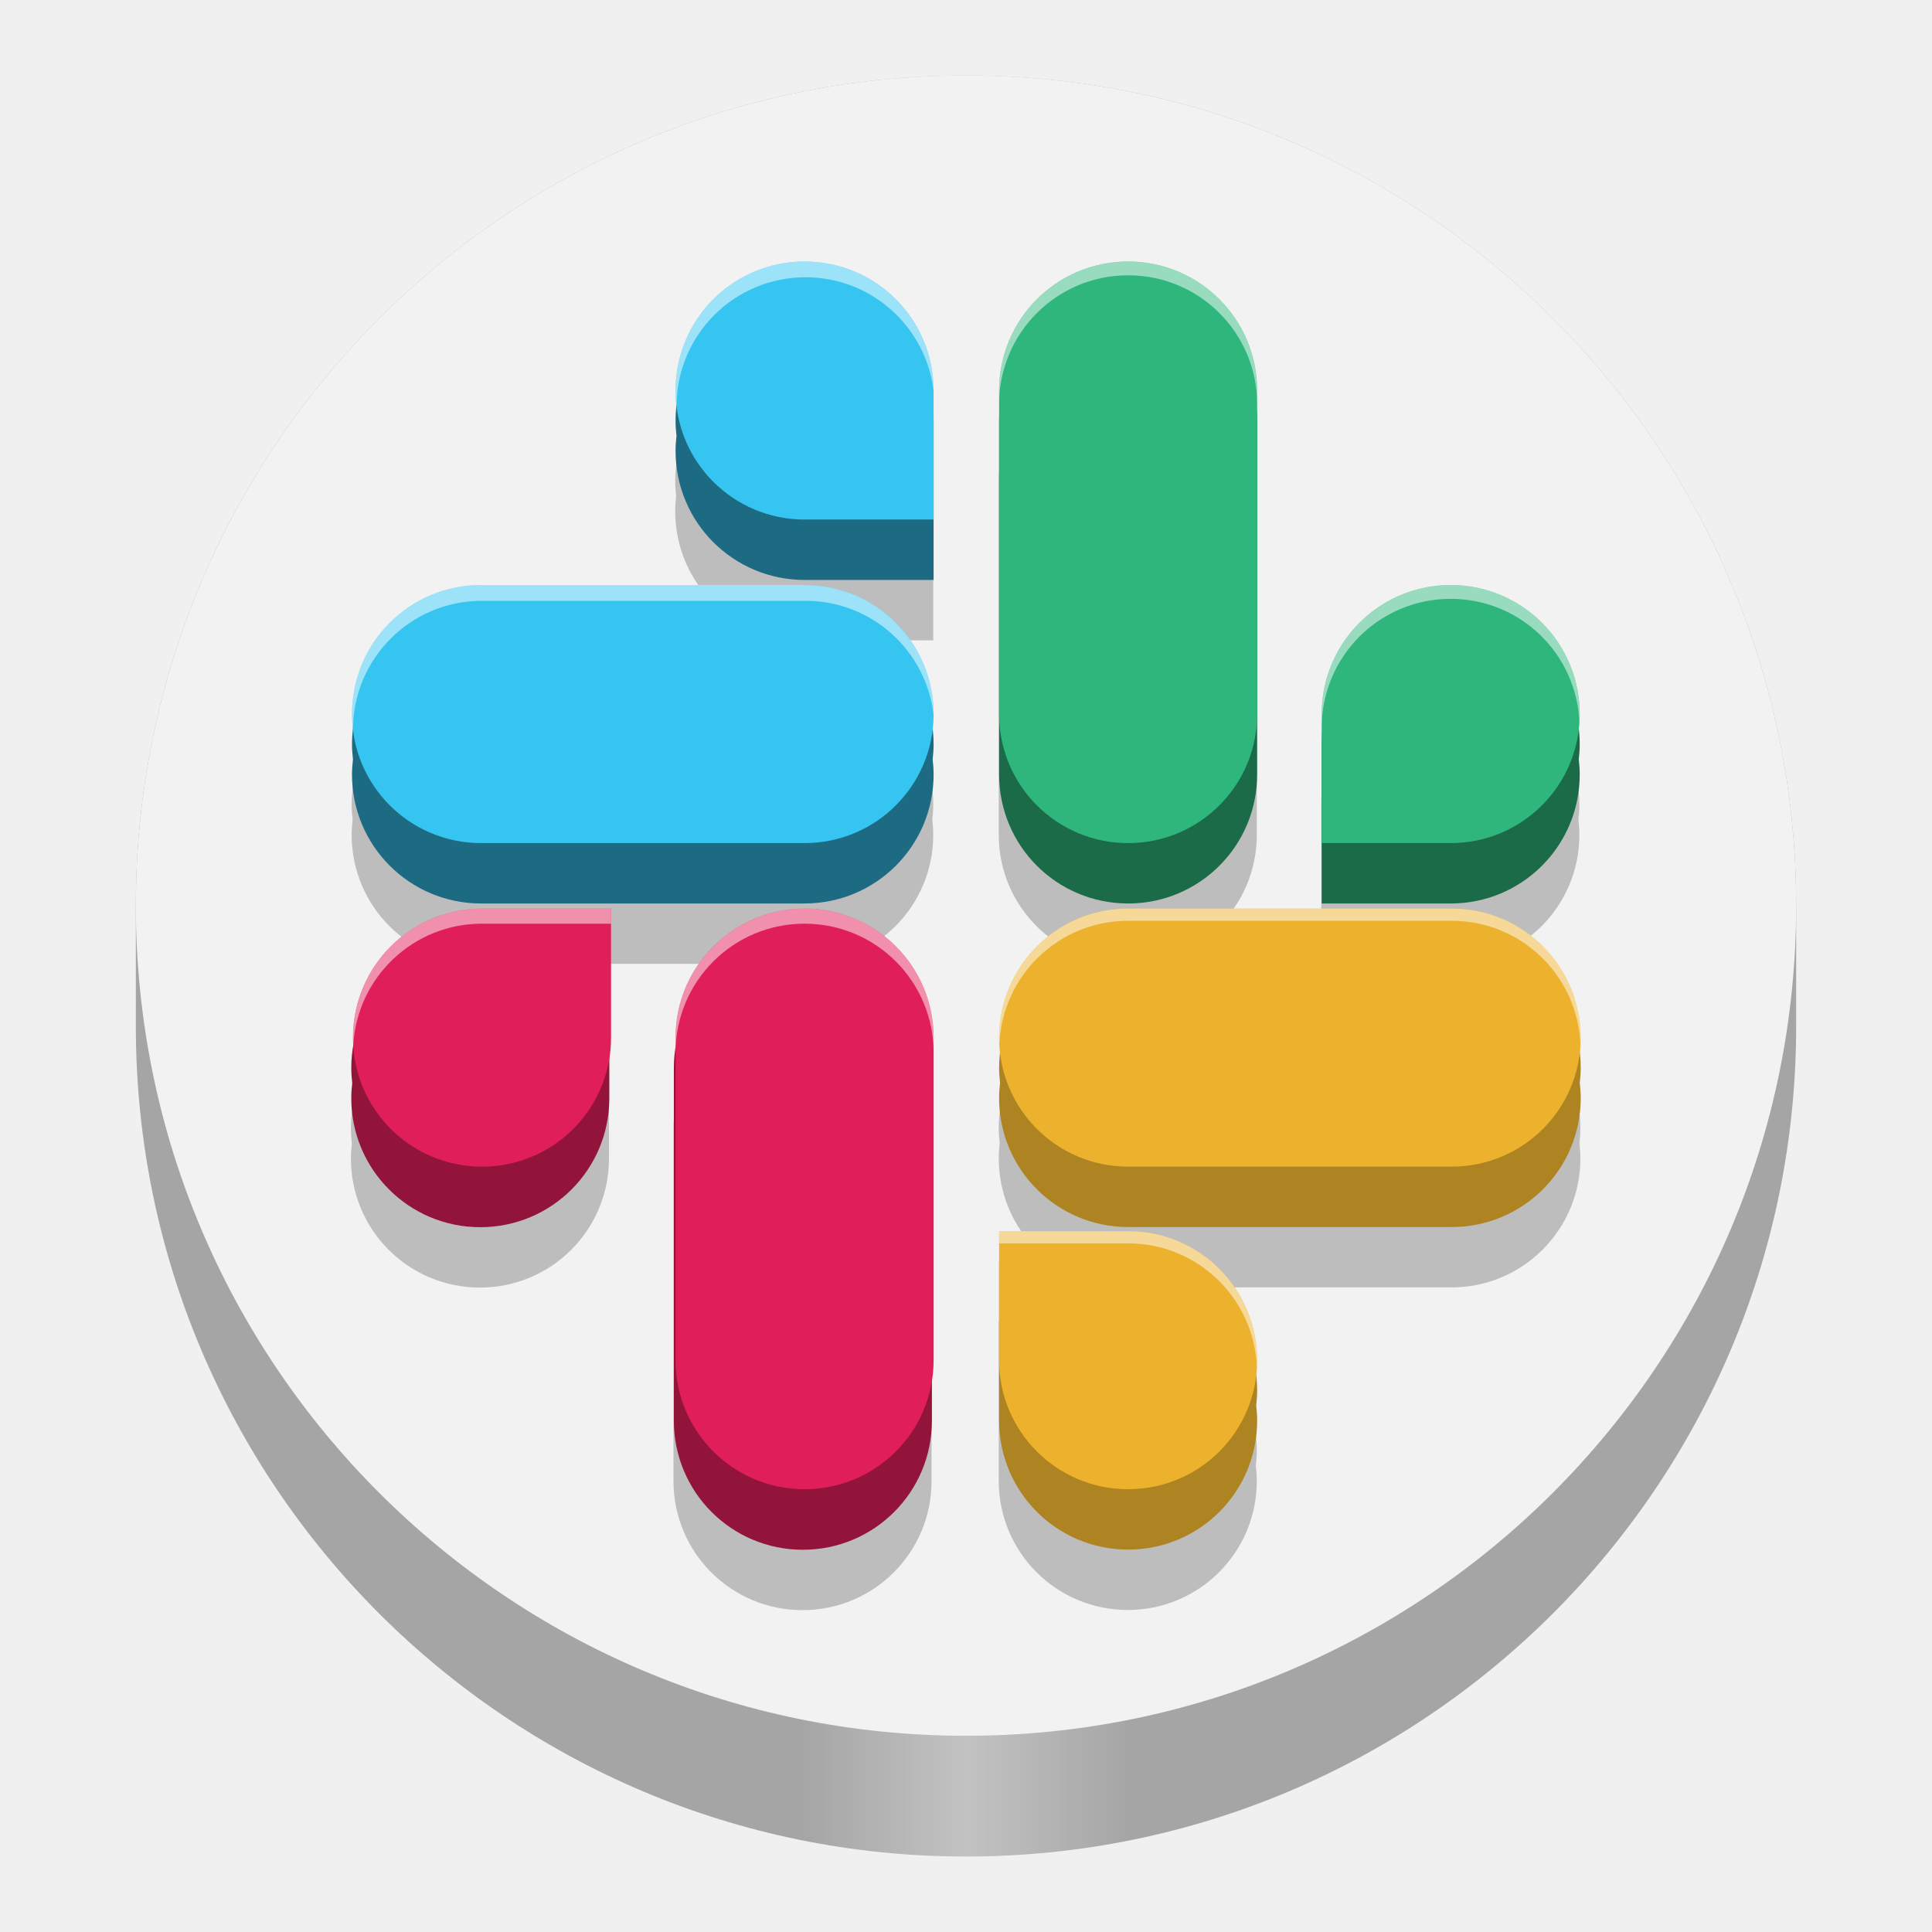
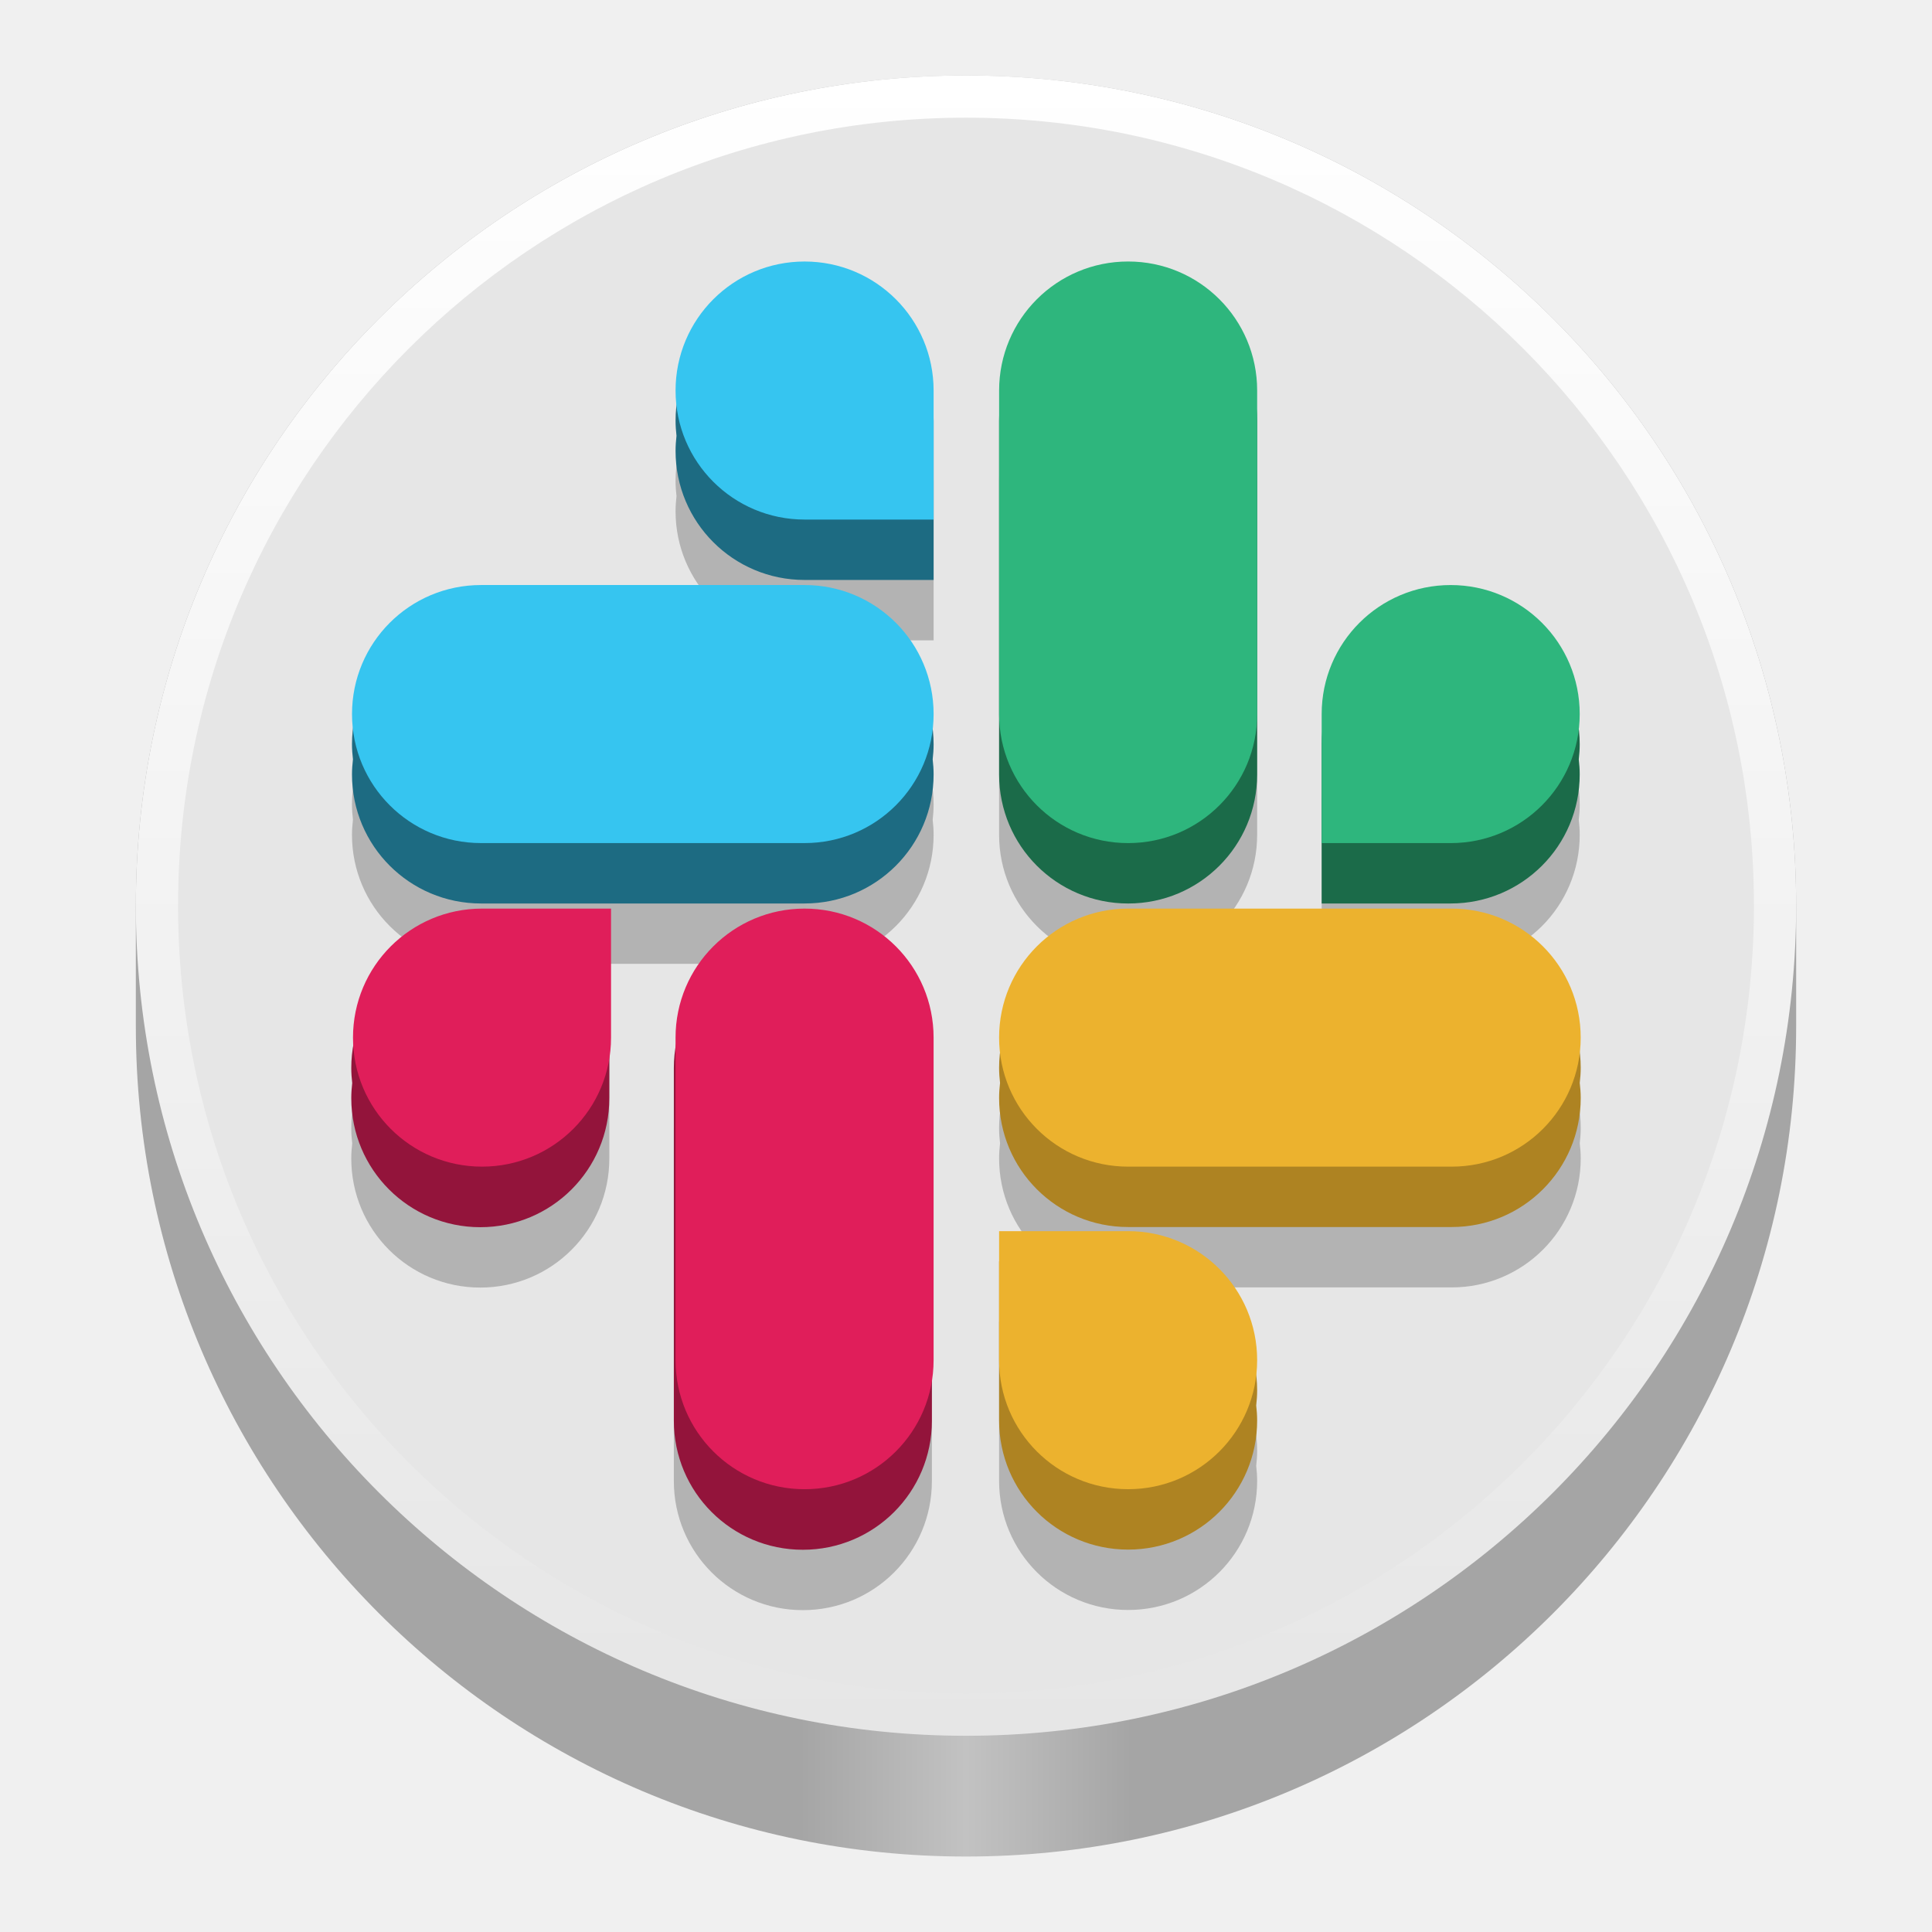
<svg xmlns="http://www.w3.org/2000/svg" xmlns:xlink="http://www.w3.org/1999/xlink" width="128" height="128" viewBox="0 0 128 128" version="1.1" id="svg5" xml:space="preserve">
  <defs id="defs2">
+     <linearGradient id="linearGradient1668">
+       <stop style="stop-color:#ffffff;stop-opacity:1;" offset="0" id="stop1664" />
+       <stop style="stop-color:#e6e6e6;stop-opacity:1" offset="1" id="stop1666" />
+     </linearGradient>
    <linearGradient id="linearGradient1522">
      <stop style="stop-color:#a5a5a5;stop-opacity:1;" offset="0" id="stop1518" />
      <stop style="stop-color:#a5a5a5;stop-opacity:1;" offset="0.4" id="stop1617" />
      <stop style="stop-color:#c2c2c2;stop-opacity:1;" offset="0.5" id="stop1613" />
      <stop style="stop-color:#a5a5a5;stop-opacity:1;" offset="0.6" id="stop1615" />
      <stop style="stop-color:#a5a5a5;stop-opacity:1;" offset="1" id="stop1520" />
    </linearGradient>
    <linearGradient y2="236" x2="96" y1="236" x1="32" gradientTransform="translate(604.8168,170.5864)" gradientUnits="userSpaceOnUse" id="linearGradient1099" xlink:href="#linearGradient1036" />
    <linearGradient id="linearGradient1036">
      <stop id="stop1032" offset="0" style="stop-color:#d5d3cf;stop-opacity:1;" />
      <stop id="stop1034" offset="1" style="stop-color:#f6f5f4;stop-opacity:1" />
    </linearGradient>
    <radialGradient r="32" fy="-76" fx="-244" cy="-76" cx="-244" gradientTransform="matrix(0.8833333,0,0,0.8833333,-460.3502,463.1197)" gradientUnits="userSpaceOnUse" id="radialGradient1103" xlink:href="#linearGradient1069" />
    <linearGradient id="linearGradient1069">
      <stop id="stop1065" offset="0" style="stop-color:#d5d3cf;stop-opacity:1" />
      <stop id="stop1067-1" offset="1" style="stop-color:#949390;stop-opacity:1" />
    </linearGradient>
    <linearGradient gradientUnits="userSpaceOnUse" y2="232" x2="64" y1="262.5" x1="64" id="linearGradient1027" xlink:href="#linearGradient1025" gradientTransform="translate(-470.5864,432.8168)" />
    <linearGradient id="linearGradient1025">
      <stop id="stop1021" offset="0" style="stop-color:#9a9996;stop-opacity:1" />
      <stop id="stop1023" offset="1" style="stop-color:#77767b;stop-opacity:1" />
    </linearGradient>
    <clipPath clipPathUnits="userSpaceOnUse" id="clipPath1609-7">
      <path id="path1611-5" d="m 252,116 28,-28 v -8 h -36 v 36 z" style="fill:#e74747;stroke:none;stroke-width:0.25px;stroke-linecap:butt;stroke-linejoin:miter;stroke-opacity:1" />
    </clipPath>
    <radialGradient r="32" fy="-76" fx="-244" cy="-76" cx="-244" gradientTransform="matrix(0.8833333,0,0,0.8833333,-460.3502,463.1197)" gradientUnits="userSpaceOnUse" id="radialGradient1103-5" xlink:href="#linearGradient1069" />
    <clipPath clipPathUnits="userSpaceOnUse" id="clipPath1609-7-7">
      <path id="path1611-5-0" d="m 252,116 28,-28 v -8 h -36 v 36 z" style="fill:#e74747;stroke:none;stroke-width:0.25px;stroke-linecap:butt;stroke-linejoin:miter;stroke-opacity:1" />
    </clipPath>
    <clipPath clipPathUnits="userSpaceOnUse" id="clipPath744">
      <rect style="fill:#1e88e5;fill-opacity:1;stroke-width:0.265" id="rect746" width="541.867" height="541.867" x="0" y="1.5987212e-14" rx="79.375" ry="79.375" />
    </clipPath>
    <clipPath clipPathUnits="userSpaceOnUse" id="clipPath62">
      <rect style="fill:#1e88e5;fill-opacity:1;stroke-width:0.265" id="rect64" width="541.867" height="541.867" x="2.2507105e-05" y="-0.422" rx="79.375" ry="79.375" />
    </clipPath>
    <radialGradient r="32" fy="-76" fx="-244" cy="-76" cx="-244" gradientTransform="matrix(0.8833333,0,0,0.8833333,-460.3502,463.1197)" gradientUnits="userSpaceOnUse" id="radialGradient1103-6" xlink:href="#linearGradient1069" />
    <clipPath clipPathUnits="userSpaceOnUse" id="clipPath1609-7-2">
      <path id="path1611-5-3" d="m 252,116 28,-28 v -8 h -36 v 36 z" style="fill:#e74747;stroke:none;stroke-width:0.25px;stroke-linecap:butt;stroke-linejoin:miter;stroke-opacity:1" />
    </clipPath>
    <clipPath clipPathUnits="userSpaceOnUse" id="clipPath961">
      <rect style="fill:#00c853;stroke:none;stroke-width:0.529" id="rect963" width="541.867" height="541.867" x="1.4210855e-14" y="2.717972e-05" rx="79.375" ry="79.375" />
    </clipPath>
    <radialGradient r="32" fy="-76" fx="-244" cy="-76" cx="-244" gradientTransform="matrix(0.8833333,0,0,0.8833333,-460.3502,463.1197)" gradientUnits="userSpaceOnUse" id="radialGradient1103-56" xlink:href="#linearGradient1069" />
    <clipPath clipPathUnits="userSpaceOnUse" id="clipPath1440">
      <circle style="display:inline;opacity:1;vector-effect:none;fill:none;fill-opacity:1;stroke:#000000;stroke-width:2;stroke-linecap:butt;stroke-linejoin:miter;stroke-miterlimit:4;stroke-dasharray:none;stroke-dashoffset:0;stroke-opacity:1;marker:none;marker-start:none;marker-mid:none;marker-end:none;paint-order:normal;enable-background:new" id="circle1442" cx="-134.35" cy="193.747" r="24" transform="rotate(-45)" />
    </clipPath>
    <clipPath clipPathUnits="userSpaceOnUse" id="clipPath1430">
      <circle style="display:inline;opacity:1;vector-effect:none;fill:none;fill-opacity:1;stroke:#000000;stroke-width:2;stroke-linecap:butt;stroke-linejoin:miter;stroke-miterlimit:4;stroke-dasharray:none;stroke-dashoffset:0;stroke-opacity:1;marker:none;marker-start:none;marker-mid:none;marker-end:none;paint-order:normal;enable-background:new" id="circle1432" cx="12" cy="232" r="24" />
    </clipPath>
    <clipPath clipPathUnits="userSpaceOnUse" id="clipPath1440-9">
      <circle style="display:inline;opacity:1;vector-effect:none;fill:none;fill-opacity:1;stroke:#000000;stroke-width:2;stroke-linecap:butt;stroke-linejoin:miter;stroke-miterlimit:4;stroke-dasharray:none;stroke-dashoffset:0;stroke-opacity:1;marker:none;marker-start:none;marker-mid:none;marker-end:none;paint-order:normal;enable-background:new" id="circle1442-5" cx="-134.35" cy="193.747" r="24" transform="rotate(-45)" />
    </clipPath>
    <clipPath clipPathUnits="userSpaceOnUse" id="clipPath1430-1">
      <circle style="display:inline;opacity:1;vector-effect:none;fill:none;fill-opacity:1;stroke:#000000;stroke-width:2;stroke-linecap:butt;stroke-linejoin:miter;stroke-miterlimit:4;stroke-dasharray:none;stroke-dashoffset:0;stroke-opacity:1;marker:none;marker-start:none;marker-mid:none;marker-end:none;paint-order:normal;enable-background:new" id="circle1432-8" cx="12" cy="232" r="24" />
    </clipPath>
    <clipPath clipPathUnits="userSpaceOnUse" id="clipPath2024">
      <rect style="opacity:1;vector-effect:none;fill:#63452c;fill-opacity:1;stroke:none;stroke-width:4;stroke-linecap:round;stroke-linejoin:round;stroke-miterlimit:4;stroke-dasharray:none;stroke-dashoffset:0;stroke-opacity:1" id="rect2026" width="74" height="98" x="6" y="196" />
    </clipPath>
    <linearGradient id="linearGradient914">
      <stop id="stop910" offset="0" style="stop-color:#f6f5f4;stop-opacity:0.437" />
      <stop id="stop912" offset="1" style="stop-color:#deddda;stop-opacity:0;" />
    </linearGradient>
    <radialGradient gradientTransform="matrix(2.608696,0,0,1.841036,-102.9565,-748.9467)" gradientUnits="userSpaceOnUse" r="46" fy="296" fx="64" cy="296" cx="64" id="radialGradient916" xlink:href="#linearGradient914" />
    <clipPath clipPathUnits="userSpaceOnUse" id="clipPath11543">
      <rect style="fill:#f0c04e;fill-opacity:1;stroke:none;stroke-width:0.529" id="rect11545" width="541.867" height="541.867" x="1.4746095e-06" y="6.4330168e-05" rx="79.375" ry="79.375" />
    </clipPath>
    <style id="style374">.cls-1{fill:url(#linear-gradient);}.cls-2{opacity:0.35;fill:url(#radial-gradient);}.cls-2,.cls-4{isolation:isolate;}.cls-3{fill:url(#linear-gradient-2);}.cls-4{opacity:0.41;fill:url(#radial-gradient-2);}.cls-5{fill:url(#radial-gradient-3);}.cls-6{fill:url(#radial-gradient-4);}</style>
    <linearGradient id="linear-gradient" x1="63.33" y1="84.03" x2="241.67" y2="84.03" gradientTransform="matrix(1,0,0,-1,0,266)" gradientUnits="userSpaceOnUse">
      <stop offset="0" stop-color="#0c59a4" id="stop376" />
      <stop offset="1" stop-color="#114a8b" id="stop378" />
    </linearGradient>
    <radialGradient id="radial-gradient" cx="161.83" cy="68.91" r="95.38" gradientTransform="matrix(1,0,0,-0.95,0,248.84)" gradientUnits="userSpaceOnUse">
      <stop offset="0.72" stop-opacity="0" id="stop381" />
      <stop offset="0.95" stop-opacity="0.53" id="stop383" />
      <stop offset="1" id="stop385" />
    </radialGradient>
    <linearGradient id="linear-gradient-2" x1="157.35" y1="161.39" x2="45.96" y2="40.06" gradientTransform="matrix(1,0,0,-1,0,266)" gradientUnits="userSpaceOnUse">
      <stop offset="0" stop-color="#1b9de2" id="stop388" />
      <stop offset="0.16" stop-color="#1595df" id="stop390" />
      <stop offset="0.67" stop-color="#0680d7" id="stop392" />
      <stop offset="1" stop-color="#0078d4" id="stop394" />
    </linearGradient>
    <radialGradient id="radial-gradient-2" cx="-340.29" cy="62.99" r="143.24" gradientTransform="matrix(0.15,-0.99,-0.8,-0.12,176.64,-125.4)" gradientUnits="userSpaceOnUse">
      <stop offset="0.76" stop-opacity="0" id="stop397" />
      <stop offset="0.95" stop-opacity="0.5" id="stop399" />
      <stop offset="1" id="stop401" />
    </radialGradient>
    <radialGradient id="radial-gradient-3" cx="113.37" cy="570.21" r="202.43" gradientTransform="matrix(-0.04,1,2.13,0.08,-1179.54,-106.69)" gradientUnits="userSpaceOnUse">
      <stop offset="0" stop-color="#35c1f1" id="stop404" />
      <stop offset="0.11" stop-color="#34c1ed" id="stop406" />
      <stop offset="0.23" stop-color="#2fc2df" id="stop408" />
      <stop offset="0.31" stop-color="#2bc3d2" id="stop410" />
      <stop offset="0.67" stop-color="#36c752" id="stop412" />
    </radialGradient>
    <radialGradient id="radial-gradient-4" cx="376.52" cy="567.97" r="97.34" gradientTransform="matrix(0.28,0.96,0.78,-0.23,-303.76,-148.5)" gradientUnits="userSpaceOnUse">
      <stop offset="0" stop-color="#66eb6e" id="stop415" />
      <stop offset="1" stop-color="#66eb6e" stop-opacity="0" id="stop417" />
    </radialGradient>
    <clipPath clipPathUnits="userSpaceOnUse" id="clipPath1260">
      <rect style="fill:#bbdefb;fill-opacity:1;stroke:none;stroke-width:0.529" id="rect1262" width="541.867" height="541.867" x="2.9492187e-06" y="3.9968629e-05" rx="79.375" ry="79.375" />
    </clipPath>
    <clipPath clipPathUnits="userSpaceOnUse" id="clipPath16285">
      <rect style="fill:#bbdefb;fill-opacity:1;stroke:none;stroke-width:0.529" id="rect16287" width="541.867" height="541.867" x="0" y="6.4807005e-05" rx="79.375" ry="79.375" />
    </clipPath>
    <clipPath clipPathUnits="userSpaceOnUse" id="clipPath990">
      <rect style="fill:#bbdefb;fill-opacity:1;stroke:none;stroke-width:0.529" id="rect992" width="487.68" height="487.68" x="27.093" y="27.093" rx="71.438" ry="71.438" />
    </clipPath>
    <linearGradient xlink:href="#linearGradient1522" id="linearGradient1524" x1="9" y1="64" x2="119" y2="64" gradientUnits="userSpaceOnUse" />
+     <linearGradient xlink:href="#linearGradient1668" id="linearGradient1670" x1="64.503" y1="5.002" x2="64.503" y2="114.771" gradientUnits="userSpaceOnUse" />
  </defs>
  <g id="layer2">
    <path id="circle372" style="fill:url(#linearGradient1524);fill-opacity:1;stroke-width:1" d="M 64,5 A 55,55 0 0 0 9,60 v 8 a 55,55 0 0 0 55,55 55,55 0 0 0 55,-55 V 60 A 55,55 0 0 0 64,5 Z" />
-     <circle style="fill:#f2f2f2;fill-opacity:1;stroke-width:1" id="path953" cx="64" cy="60" r="55" />
+     <circle style="fill:url(#linearGradient1670);fill-opacity:1;stroke-width:1" id="path953" cx="64" cy="60" r="55" />
    <g id="g465" transform="translate(0,2)">
      <path id="path2951" style="fill:#bdbdbd;fill-opacity:1;stroke-width:0.648" d="m 53.281,21.325 c -4.728,0 -8.547,3.821 -8.547,8.549 0,0.339 0.024,0.671 0.062,1 -0.038,0.329 -0.062,0.661 -0.062,1 0,4.728 3.819,8.549 8.547,8.549 h 8.549 v -2 -6.549 -2 c 0,-4.728 -3.821,-8.549 -8.549,-8.549 z M 31.846,42.76 c -4.728,0 -8.549,3.821 -8.549,8.549 0,0.339 0.026,0.671 0.064,1 -0.038,0.329 -0.064,0.661 -0.064,1 0,4.728 3.821,8.549 8.549,8.549 H 53.281 c 4.728,0 8.549,-3.821 8.549,-8.549 0,-0.339 -0.024,-0.671 -0.062,-1 0.038,-0.329 0.062,-0.661 0.062,-1 0,-4.728 -3.821,-8.549 -8.549,-8.549 z" />
      <path id="path1910" style="fill:#bdbdbd;fill-opacity:1;stroke-width:0.648" d="m 74.719,64.196 c -4.728,0 -8.549,3.821 -8.549,8.549 0,0.339 0.024,0.671 0.062,1 -0.038,0.329 -0.062,0.661 -0.062,1 0,4.728 3.821,8.549 8.549,8.549 h 21.436 c 4.728,0 8.549,-3.821 8.549,-8.549 0,-0.339 -0.026,-0.671 -0.064,-1 0.038,-0.329 0.064,-0.661 0.064,-1 0,-4.728 -3.821,-8.549 -8.549,-8.549 z m -8.549,21.371 v 2 6.549 2 c 0,4.728 3.821,8.549 8.549,8.549 4.728,0 8.547,-3.821 8.547,-8.549 0,-0.339 -0.024,-0.671 -0.062,-1 0.038,-0.329 0.062,-0.661 0.062,-1 0,-4.728 -3.819,-8.549 -8.547,-8.549 z" />
      <path id="path2809" style="fill:#bdbdbd;fill-opacity:1;stroke-width:0.648" d="m 31.797,64.207 c -4.728,0 -8.547,3.821 -8.547,8.549 0,0.339 0.024,0.671 0.062,1 -0.038,0.329 -0.062,0.661 -0.062,1 0,4.728 3.819,8.549 8.547,8.549 4.728,0 8.549,-3.821 8.549,-8.549 v -2 -6.549 -2 z m 21.371,0 c -4.728,0 -8.547,3.821 -8.547,8.549 v 2 19.371 2 c 0,4.728 3.819,8.549 8.547,8.549 4.728,0 8.549,-3.821 8.549,-8.549 v -2 -19.371 -2 c 0,-4.728 -3.821,-8.549 -8.549,-8.549 z" />
      <path id="path2811" style="fill:#bdbdbd;fill-opacity:1;stroke-width:0.648" d="m 74.719,21.325 c -4.728,0 -8.549,3.821 -8.549,8.549 v 2 19.436 2 c 0,4.728 3.821,8.549 8.549,8.549 4.728,0 8.547,-3.821 8.547,-8.549 v -2 -19.436 -2 c 0,-4.728 -3.819,-8.549 -8.547,-8.549 z m 21.371,21.436 c -4.728,0 -8.549,3.821 -8.549,8.549 v 2 6.549 2 h 8.549 c 4.728,0 8.547,-3.821 8.547,-8.549 0,-0.339 -0.024,-0.671 -0.062,-1 0.038,-0.329 0.062,-0.661 0.062,-1 0,-4.728 -3.819,-8.549 -8.547,-8.549 z" />
    </g>
-     <g id="g503" transform="translate(0.0234965,2.000001)">
-       <text xml:space="preserve" style="font-style:normal;font-variant:normal;font-weight:normal;font-stretch:normal;font-size:40px;line-height:1.25;font-family:'DejaVu Math TeX Gyre';-inkscape-font-specification:'DejaVu Math TeX Gyre';fill:#000000;fill-opacity:1;stroke:none" x="57.303" y="66.239" id="text3441">
-         <tspan id="tspan3439" x="57.303" y="66.239" />
-       </text>
-       <text xml:space="preserve" style="font-size:40px;line-height:1.25;font-family:Caladea;-inkscape-font-specification:Caladea" x="43.169" y="66.807" id="text13903">
-         <tspan id="tspan13901" x="43.169" y="66.807" />
-       </text>
-       <path id="path399" style="fill:#93143b;fill-opacity:1;stroke-width:0.648" d="m 31.797,60.207 c -4.728,0 -8.547,3.821 -8.547,8.549 0,0.339 0.024,0.671 0.062,1 -0.038,0.329 -0.062,0.661 -0.062,1 0,4.728 3.819,8.549 8.547,8.549 4.728,0 8.549,-3.821 8.549,-8.549 v -2 -6.549 -2 z m 21.371,0 c -4.728,0 -8.547,3.821 -8.547,8.549 v 2 19.371 2 c 0,4.728 3.819,8.549 8.547,8.549 4.728,0 8.549,-3.821 8.549,-8.549 v -2 -19.371 -2 c 0,-4.728 -3.821,-8.549 -8.549,-8.549 z" />
-       <path id="path401" style="fill:#1d6b82;fill-opacity:1;stroke-width:0.648" d="m 53.281,17.325 c -4.728,0 -8.547,3.821 -8.547,8.549 0,0.339 0.024,0.671 0.062,1 -0.038,0.329 -0.062,0.661 -0.062,1 0,4.728 3.819,8.549 8.547,8.549 h 8.549 v -2 -6.549 -2 c 0,-4.728 -3.821,-8.549 -8.549,-8.549 z M 31.846,38.76 c -4.728,0 -8.549,3.821 -8.549,8.549 0,0.339 0.026,0.671 0.064,1 -0.038,0.329 -0.064,0.661 -0.064,1 0,4.728 3.821,8.549 8.549,8.549 H 53.281 c 4.728,0 8.549,-3.821 8.549,-8.549 0,-0.339 -0.024,-0.671 -0.062,-1 0.038,-0.329 0.062,-0.661 0.062,-1 0,-4.728 -3.821,-8.549 -8.549,-8.549 z" />
-       <path id="path403" style="fill:#1b6b49;fill-opacity:1;stroke-width:0.648" d="m 74.719,17.325 c -4.728,0 -8.549,3.821 -8.549,8.549 v 2 19.436 2 c 0,4.728 3.821,8.549 8.549,8.549 4.728,0 8.547,-3.821 8.547,-8.549 v -2 -19.436 -2 c 0,-4.728 -3.819,-8.549 -8.547,-8.549 z m 21.371,21.436 c -4.728,0 -8.549,3.821 -8.549,8.549 v 2 6.549 2 h 8.549 c 4.728,0 8.547,-3.821 8.547,-8.549 0,-0.339 -0.024,-0.671 -0.062,-1 0.038,-0.329 0.062,-0.661 0.062,-1 0,-4.728 -3.819,-8.549 -8.547,-8.549 z" />
-       <path id="path405" style="fill:#ae8322;fill-opacity:1;stroke-width:0.648" d="m 74.719,60.196 c -4.728,0 -8.549,3.821 -8.549,8.549 0,0.339 0.024,0.671 0.062,1 -0.038,0.329 -0.062,0.661 -0.062,1 0,4.728 3.821,8.549 8.549,8.549 h 21.436 c 4.728,0 8.549,-3.821 8.549,-8.549 0,-0.339 -0.026,-0.671 -0.064,-1 0.038,-0.329 0.064,-0.661 0.064,-1 0,-4.728 -3.821,-8.549 -8.549,-8.549 z m -8.549,21.371 v 2 6.549 2 c 0,4.728 3.821,8.549 8.549,8.549 4.728,0 8.547,-3.821 8.547,-8.549 0,-0.339 -0.024,-0.671 -0.062,-1 0.038,-0.329 0.062,-0.661 0.062,-1 0,-4.728 -3.819,-8.549 -8.547,-8.549 z" />
-       <g id="g397" transform="matrix(0.6476092,0,0,0.6476092,22.84443,14.93606)">
-         <path d="M 27.2,80 C 27.2,87.3 21.3,93.2 14,93.2 6.7,93.2 0.8,87.3 0.8,80 0.8,72.7 6.7,66.8 14,66.8 h 13.2 z m 6.6,0 c 0,-7.3 5.9,-13.2 13.2,-13.2 7.3,0 13.2,5.9 13.2,13.2 v 33 c 0,7.3 -5.9,13.2 -13.2,13.2 -7.3,0 -13.2,-5.9 -13.2,-13.2 z" fill="#e01e5a" id="path379" />
-         <path d="M 47,27 C 39.7,27 33.8,21.1 33.8,13.8 33.8,6.5 39.7,0.6 47,0.6 c 7.3,0 13.2,5.9 13.2,13.2 V 27 Z m 0,6.7 c 7.3,0 13.2,5.9 13.2,13.2 0,7.3 -5.9,13.2 -13.2,13.2 H 13.9 C 6.6,60.1 0.7,54.2 0.7,46.9 0.7,39.6 6.6,33.7 13.9,33.7 Z" fill="#36c5f0" id="path381" />
-         <path d="m 99.9,46.9 c 0,-7.3 5.9,-13.2 13.2,-13.2 7.3,0 13.2,5.9 13.2,13.2 0,7.3 -5.9,13.2 -13.2,13.2 H 99.9 Z m -6.6,0 c 0,7.3 -5.9,13.2 -13.2,13.2 -7.3,0 -13.2,-5.9 -13.2,-13.2 V 13.8 c 0,-7.3 5.9,-13.2 13.2,-13.2 7.3,0 13.2,5.9 13.2,13.2 z" fill="#2eb67d" id="path383" />
-         <path d="m 80.1,99.8 c 7.3,0 13.2,5.9 13.2,13.2 0,7.3 -5.9,13.2 -13.2,13.2 -7.3,0 -13.2,-5.9 -13.2,-13.2 V 99.8 Z m 0,-6.6 c -7.3,0 -13.2,-5.9 -13.2,-13.2 0,-7.3 5.9,-13.2 13.2,-13.2 h 33.1 c 7.3,0 13.2,5.9 13.2,13.2 0,7.3 -5.9,13.2 -13.2,13.2 z" fill="#ecb22e" id="path385" />
-       </g>
-       <path id="path1862" style="fill:#ffffff;fill-opacity:0.504;stroke-width:0.648" d="m 31.91,58.196 c -4.728,0 -8.547,3.821 -8.547,8.549 0,0.164 0.007,0.327 0.018,0.488 0.264,-4.489 3.973,-8.037 8.529,-8.037 h 8.549 v -1 z m 21.371,0 c -4.728,0 -8.547,3.821 -8.547,8.549 v 1 c 0,-4.728 3.819,-8.549 8.547,-8.549 4.728,0 8.549,3.821 8.549,8.549 v -1 c 0,-4.728 -3.821,-8.549 -8.549,-8.549 z" />
-       <path id="path1864" style="fill:#ffffff;fill-opacity:0.504;stroke-width:0.648" d="m 53.281,15.325 c -4.728,0 -8.547,3.821 -8.547,8.549 0,0.339 0.024,0.671 0.063,1 7.74e-4,-0.007 0.003,-0.013 0.004,-0.02 0.035,-4.697 3.837,-8.484 8.543,-8.484 4.388,0 7.991,3.294 8.486,7.547 v -0.043 c 0,-4.728 -3.821,-8.549 -8.549,-8.549 z M 31.846,36.76 c -4.728,0 -8.549,3.821 -8.549,8.549 0,0.338 0.026,0.669 0.064,0.996 0.027,-4.705 3.836,-8.5 8.547,-8.5 h 21.436 c 4.385,0 7.985,3.29 8.484,7.539 5.9e-5,-0.012 0.002,-0.023 0.002,-0.035 0,-4.728 -3.821,-8.549 -8.549,-8.549 z" />
-       <path id="path1866" style="fill:#ffffff;fill-opacity:0.504;stroke-width:0.648" d="m 74.719,15.325 c -4.728,0 -8.549,3.821 -8.549,8.549 v 0.914 c 0,-4.728 3.821,-8.549 8.549,-8.549 4.728,0 8.547,3.821 8.547,8.549 v -0.914 c 0,-4.728 -3.819,-8.549 -8.547,-8.549 z m 21.371,21.436 c -4.728,0 -8.549,3.821 -8.549,8.549 v 0.914 c 0,-4.728 3.821,-8.549 8.549,-8.549 4.598,-10e-7 8.325,3.617 8.527,8.164 0.012,-0.175 0.019,-0.351 0.019,-0.529 0,-4.728 -3.819,-8.549 -8.547,-8.549 z" />
-       <path id="path1868" style="fill:#ffffff;fill-opacity:0.504;stroke-width:0.648" d="m 74.719,58.196 c -4.728,0 -8.549,3.821 -8.549,8.549 0,0.162 0.008,0.323 0.018,0.482 0.172,-4.575 3.914,-8.223 8.531,-8.223 h 21.436 c 4.617,0 8.359,3.648 8.531,8.223 0.011,-0.16 0.018,-0.32 0.018,-0.482 0,-4.728 -3.821,-8.549 -8.549,-8.549 z m -8.549,21.371 v 0.809 h 8.549 c 4.617,0 8.357,3.648 8.529,8.223 0.01,-0.16 0.018,-0.32 0.018,-0.482 0,-4.728 -3.819,-8.549 -8.547,-8.549 z" />
-     </g>
+     <text xml:space="preserve" style="font-style:normal;font-variant:normal;font-weight:normal;font-stretch:normal;font-size:40px;line-height:1.25;font-family:'DejaVu Math TeX Gyre';-inkscape-font-specification:'DejaVu Math TeX Gyre';fill:#000000;fill-opacity:1;stroke:none" x="57.327" y="68.239" id="text3441">
+       <tspan id="tspan3439" x="57.327" y="68.239" />
+     </text>
+     <text xml:space="preserve" style="font-size:40px;line-height:1.25;font-family:Caladea;-inkscape-font-specification:Caladea" x="43.192" y="68.807" id="text13903">
+       <tspan id="tspan13901" x="43.192" y="68.807" />
+     </text>
+     <circle style="fill:#e6e6e6;fill-opacity:1;stroke-width:0.949" id="circle1662" cx="64" cy="60" r="52.203" />
+     <path id="path2171" style="fill:#b3b3b3;fill-opacity:1;stroke-width:0.648" d="m 31.82,66.207 c -4.728,0 -8.547,3.821 -8.547,8.549 0,0.339 0.024,0.671 0.062,1 -0.038,0.329 -0.062,0.661 -0.062,1 0,4.728 3.819,8.549 8.547,8.549 4.728,0 8.549,-3.821 8.549,-8.549 v -2 -6.549 -2 z m 21.371,0 c -4.728,0 -8.547,3.821 -8.547,8.549 v 2 19.371 2 c 0,4.728 3.819,8.549 8.547,8.549 4.728,0 8.549,-3.821 8.549,-8.549 v -2 -19.371 -2 c 0,-4.728 -3.821,-8.549 -8.549,-8.549 z" />
+     <path id="path399" style="fill:#93143b;fill-opacity:1;stroke-width:0.648" d="m 31.82,62.207 c -4.728,0 -8.547,3.821 -8.547,8.549 0,0.339 0.024,0.671 0.062,1 -0.038,0.329 -0.062,0.661 -0.062,1 0,4.728 3.819,8.549 8.547,8.549 4.728,0 8.549,-3.821 8.549,-8.549 v -2 -6.549 -2 z m 21.371,0 c -4.728,0 -8.547,3.821 -8.547,8.549 v 2 19.371 2 c 0,4.728 3.819,8.549 8.547,8.549 4.728,0 8.549,-3.821 8.549,-8.549 v -2 -19.371 -2 c 0,-4.728 -3.821,-8.549 -8.549,-8.549 z" />
+     <path id="path2173" style="fill:#b3b3b3;fill-opacity:1;stroke-width:0.648" d="m 53.305,23.325 c -4.728,0 -8.547,3.821 -8.547,8.549 0,0.339 0.024,0.671 0.062,1 -0.038,0.329 -0.062,0.661 -0.062,1 0,4.728 3.819,8.549 8.547,8.549 h 8.549 v -2 -6.549 -2 c 0,-4.728 -3.821,-8.549 -8.549,-8.549 z M 31.869,44.76 c -4.728,0 -8.549,3.821 -8.549,8.549 0,0.339 0.026,0.671 0.064,1 -0.038,0.329 -0.064,0.661 -0.064,1 0,4.728 3.821,8.549 8.549,8.549 h 21.436 c 4.728,0 8.549,-3.821 8.549,-8.549 0,-0.339 -0.024,-0.671 -0.062,-1 0.038,-0.329 0.062,-0.661 0.062,-1 0,-4.728 -3.821,-8.549 -8.549,-8.549 z" />
+     <path id="path401" style="fill:#1d6b82;fill-opacity:1;stroke-width:0.648" d="m 53.305,19.325 c -4.728,0 -8.547,3.821 -8.547,8.549 0,0.339 0.024,0.671 0.062,1 -0.038,0.329 -0.062,0.661 -0.062,1 0,4.728 3.819,8.549 8.547,8.549 h 8.549 v -2 -6.549 -2 c 0,-4.728 -3.821,-8.549 -8.549,-8.549 z M 31.869,40.76 c -4.728,0 -8.549,3.821 -8.549,8.549 0,0.339 0.026,0.671 0.064,1 -0.038,0.329 -0.064,0.661 -0.064,1 0,4.728 3.821,8.549 8.549,8.549 h 21.436 c 4.728,0 8.549,-3.821 8.549,-8.549 0,-0.339 -0.024,-0.671 -0.062,-1 0.038,-0.329 0.062,-0.661 0.062,-1 0,-4.728 -3.821,-8.549 -8.549,-8.549 z" />
+     <path id="path2098" style="fill:#b3b3b3;fill-opacity:1;stroke-width:0.648" d="m 74.742,23.325 c -4.728,0 -8.549,3.821 -8.549,8.549 v 2 19.436 2 c 0,4.728 3.821,8.549 8.549,8.549 4.728,0 8.547,-3.821 8.547,-8.549 v -2 -19.436 -2 c 0,-4.728 -3.819,-8.549 -8.547,-8.549 z M 96.113,44.76 c -4.728,0 -8.549,3.821 -8.549,8.549 v 2 6.549 2 h 8.549 c 4.728,0 8.547,-3.821 8.547,-8.549 0,-0.339 -0.024,-0.671 -0.062,-1 0.038,-0.329 0.062,-0.661 0.062,-1 0,-4.728 -3.819,-8.549 -8.547,-8.549 z" />
+     <path id="path403" style="fill:#1b6b49;fill-opacity:1;stroke-width:0.648" d="m 74.742,19.325 c -4.728,0 -8.549,3.821 -8.549,8.549 v 2 19.436 2 c 0,4.728 3.821,8.549 8.549,8.549 4.728,0 8.547,-3.821 8.547,-8.549 v -2 -19.436 -2 c 0,-4.728 -3.819,-8.549 -8.547,-8.549 z M 96.113,40.76 c -4.728,0 -8.549,3.821 -8.549,8.549 v 2 6.549 2 h 8.549 c 4.728,0 8.547,-3.821 8.547,-8.549 0,-0.339 -0.024,-0.671 -0.062,-1 0.038,-0.329 0.062,-0.661 0.062,-1 0,-4.728 -3.819,-8.549 -8.547,-8.549 z" />
+     <path id="path2100" style="fill:#b3b3b3;fill-opacity:1;stroke-width:0.648" d="m 74.742,66.196 c -4.728,0 -8.549,3.821 -8.549,8.549 0,0.339 0.024,0.671 0.062,1 -0.038,0.329 -0.062,0.661 -0.062,1 0,4.728 3.821,8.549 8.549,8.549 h 21.436 c 4.728,0 8.549,-3.821 8.549,-8.549 0,-0.339 -0.026,-0.671 -0.064,-1 0.038,-0.329 0.064,-0.661 0.064,-1 0,-4.728 -3.821,-8.549 -8.549,-8.549 z m -8.549,21.371 v 2 6.549 2 c 0,4.728 3.821,8.549 8.549,8.549 4.728,0 8.547,-3.821 8.547,-8.549 0,-0.339 -0.024,-0.671 -0.062,-1 0.038,-0.329 0.062,-0.661 0.062,-1 0,-4.728 -3.819,-8.549 -8.547,-8.549 z" />
+     <path id="path405" style="fill:#ae8322;fill-opacity:1;stroke-width:0.648" d="m 74.742,62.196 c -4.728,0 -8.549,3.821 -8.549,8.549 0,0.339 0.024,0.671 0.062,1 -0.038,0.329 -0.062,0.661 -0.062,1 0,4.728 3.821,8.549 8.549,8.549 h 21.436 c 4.728,0 8.549,-3.821 8.549,-8.549 0,-0.339 -0.026,-0.671 -0.064,-1 0.038,-0.329 0.064,-0.661 0.064,-1 0,-4.728 -3.821,-8.549 -8.549,-8.549 z m -8.549,21.371 v 2 6.549 2 c 0,4.728 3.821,8.549 8.549,8.549 4.728,0 8.547,-3.821 8.547,-8.549 0,-0.339 -0.024,-0.671 -0.062,-1 0.038,-0.329 0.062,-0.661 0.062,-1 0,-4.728 -3.819,-8.549 -8.547,-8.549 z" />
+     <path style="stroke-width:0.648;fill:#e01e5a;fill-opacity:1" d="m 44.757,68.745 c 0,-4.728 3.821,-8.548 8.548,-8.548 4.728,0 8.548,3.821 8.548,8.548 v 21.371 c 0,4.728 -3.821,8.548 -8.548,8.548 -4.728,0 -8.548,-3.821 -8.548,-8.548 z" id="path449" />
+     <path style="stroke-width:0.648;fill:#e01e5a;fill-opacity:1" d="m 40.483,68.745 c 0,4.728 -3.821,8.548 -8.548,8.548 -4.728,0 -8.548,-3.821 -8.548,-8.548 0,-4.728 3.821,-8.548 8.548,-8.548 h 8.548 z" id="path379" />
+     <path style="stroke-width:0.648;fill:#36c5f0;fill-opacity:1" d="m 53.306,38.76 c 4.728,0 8.548,3.821 8.548,8.548 0,4.728 -3.821,8.548 -8.548,8.548 H 31.87 c -4.728,0 -8.548,-3.821 -8.548,-8.548 0,-4.728 3.821,-8.548 8.548,-8.548 z" id="path453" />
+     <path style="stroke-width:0.648;fill:#36c5f0;fill-opacity:1" d="m 53.306,34.422 c -4.728,0 -8.548,-3.821 -8.548,-8.548 0,-4.728 3.821,-8.548 8.548,-8.548 4.728,0 8.548,3.821 8.548,8.548 v 8.548 z" id="path381" />
+     <path style="stroke-width:0.648;fill:#2eb67d;fill-opacity:1" d="m 83.29,47.309 c 0,4.728 -3.821,8.548 -8.548,8.548 -4.728,0 -8.548,-3.821 -8.548,-8.548 V 25.873 c 0,-4.728 3.821,-8.548 8.548,-8.548 4.728,0 8.548,3.821 8.548,8.548 z" id="path457" />
+     <path style="stroke-width:0.648;fill:#2eb67d;fill-opacity:1" d="m 87.564,47.309 c 0,-4.728 3.821,-8.548 8.548,-8.548 4.728,0 8.548,3.821 8.548,8.548 0,4.728 -3.821,8.548 -8.548,8.548 h -8.548 z" id="path383" />
+     <path style="stroke-width:0.648;fill:#ecb22e;fill-opacity:1" d="m 74.741,77.293 c -4.728,0 -8.548,-3.821 -8.548,-8.548 0,-4.728 3.821,-8.548 8.548,-8.548 h 21.436 c 4.728,0 8.548,3.821 8.548,8.548 0,4.728 -3.821,8.548 -8.548,8.548 z" id="path445" />
+     <path style="stroke-width:0.648;fill:#ecb22e;fill-opacity:1" d="m 74.741,81.567 c 4.728,0 8.548,3.821 8.548,8.548 0,4.728 -3.821,8.548 -8.548,8.548 -4.728,0 -8.548,-3.821 -8.548,-8.548 v -8.548 z" id="path385" />
  </g>
</svg>
